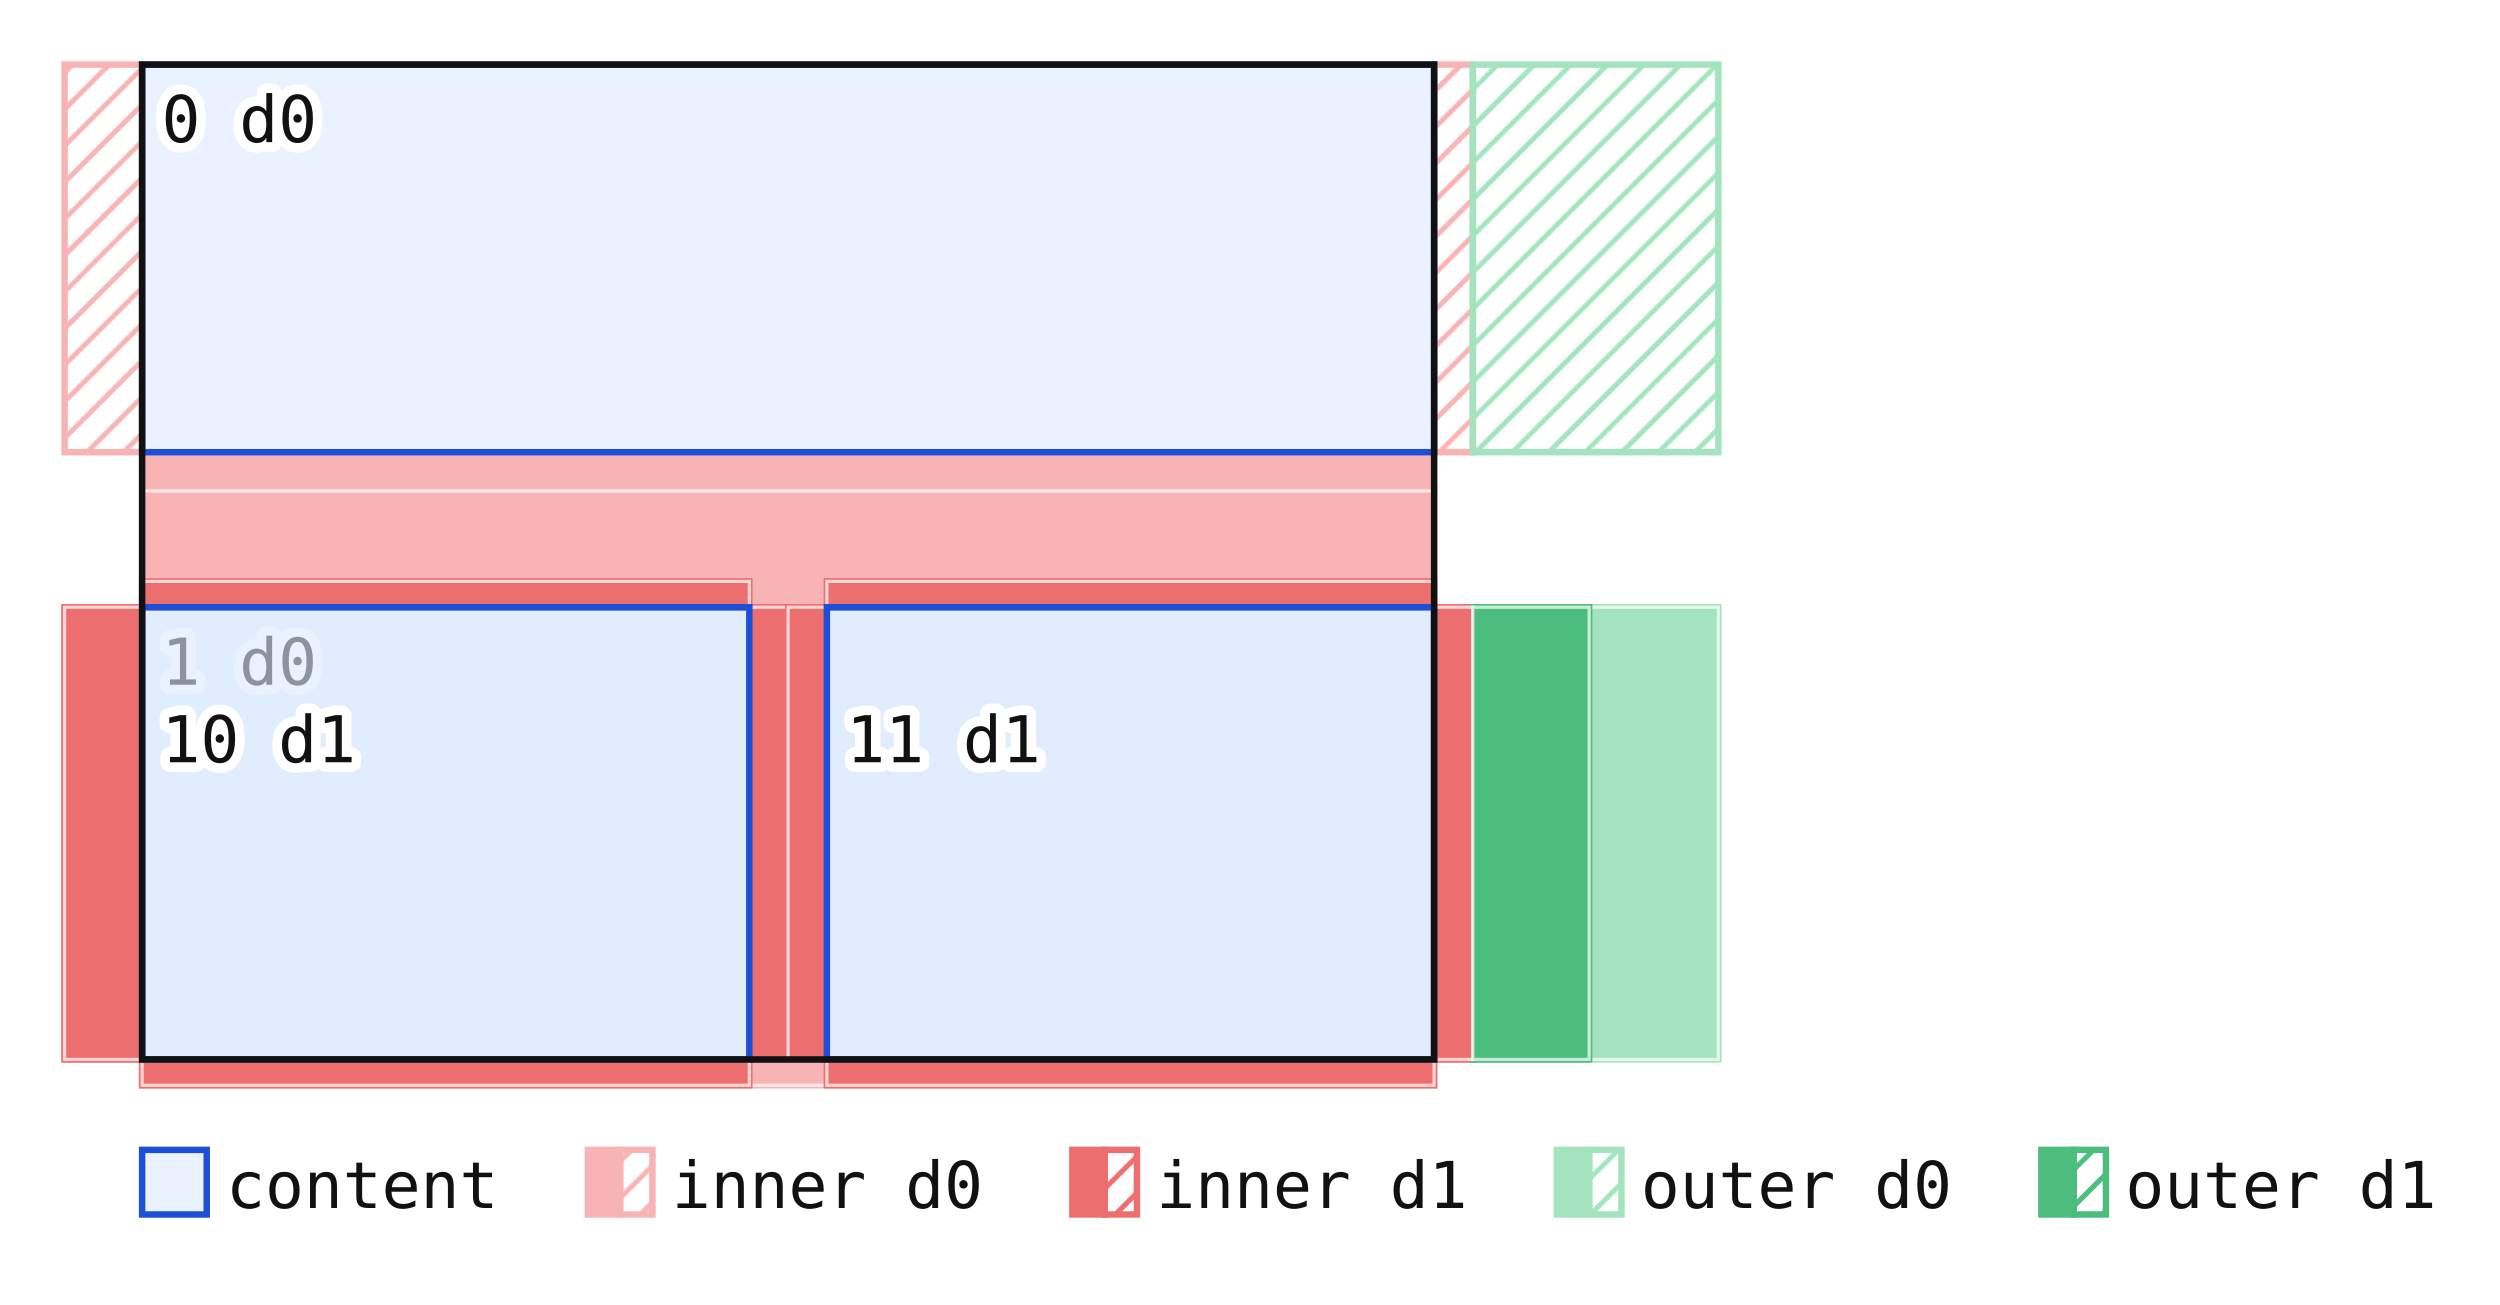
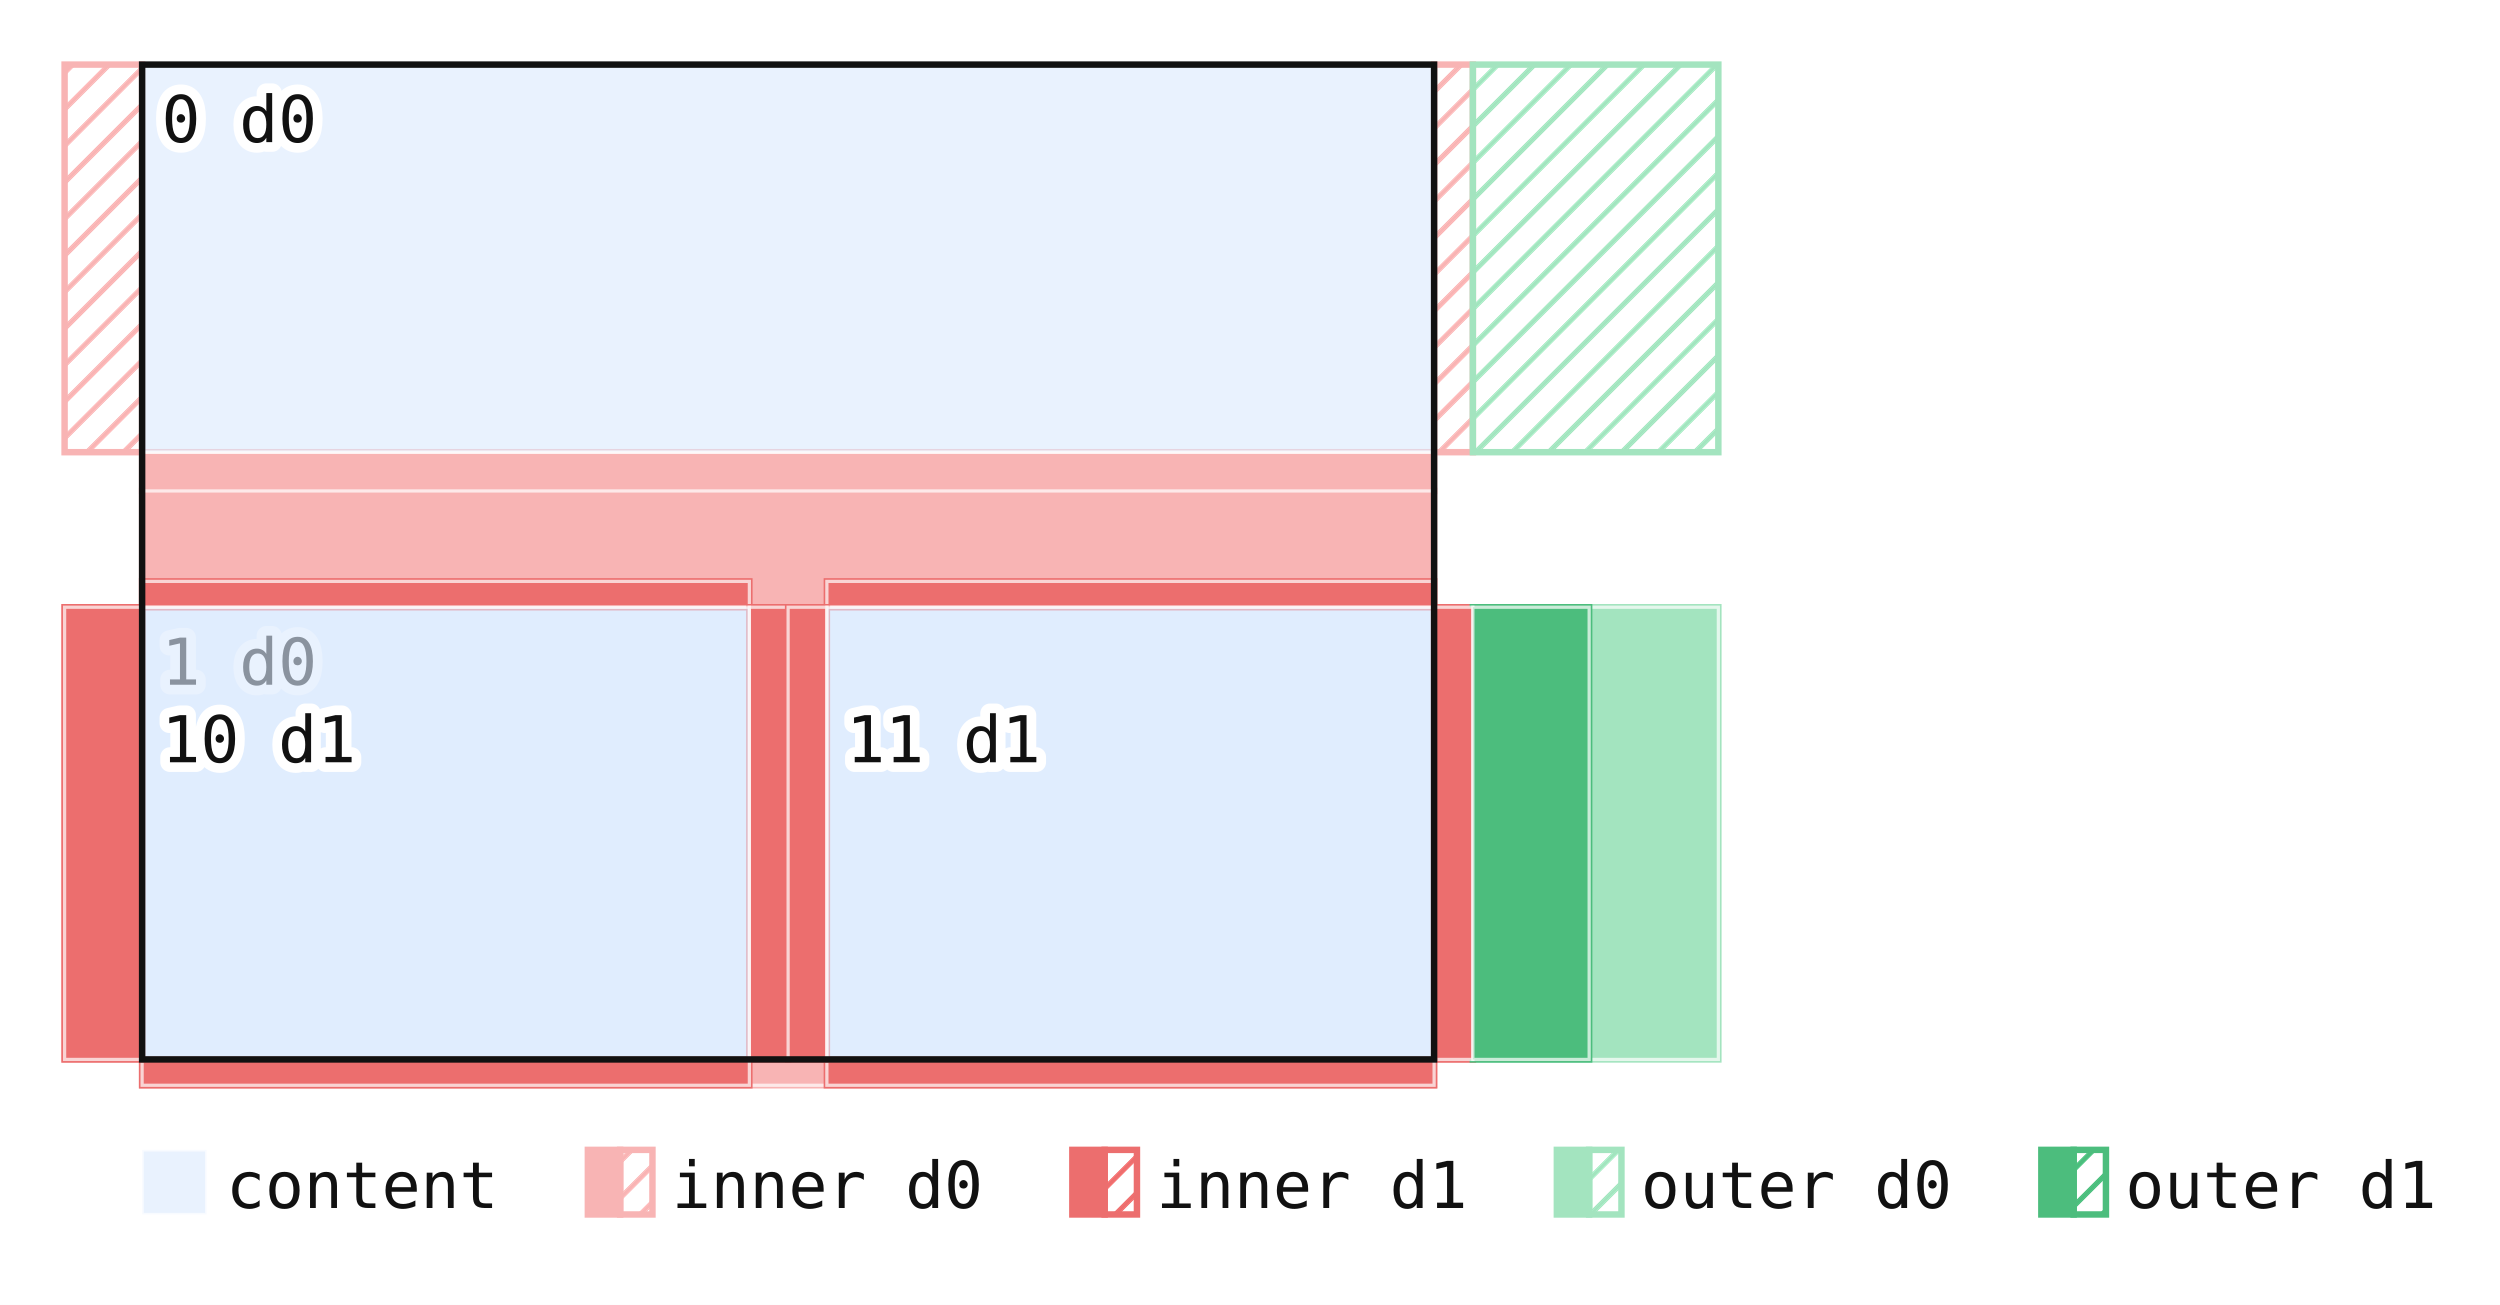
<svg xmlns="http://www.w3.org/2000/svg" viewBox="-22 -10 387 202" font-family="monospace" font-size="10">
  <defs>
    <pattern id="hatch-i0" patternUnits="userSpaceOnUse" width="4" height="4" patternTransform="rotate(45)">
      <line x1="0" y1="0" x2="0" y2="4" stroke="#f8b4b4" stroke-width="1.6" />
    </pattern>
    <pattern id="hatch-i1" patternUnits="userSpaceOnUse" width="4" height="4" patternTransform="rotate(45)">
      <line x1="0" y1="0" x2="0" y2="4" stroke="#ec6e6e" stroke-width="1.6" />
    </pattern>
    <pattern id="hatch-o0" patternUnits="userSpaceOnUse" width="4" height="4" patternTransform="rotate(45)">
      <line x1="0" y1="0" x2="0" y2="4" stroke="#a3e4bf" stroke-width="1.6" />
    </pattern>
    <pattern id="hatch-o1" patternUnits="userSpaceOnUse" width="4" height="4" patternTransform="rotate(45)">
      <line x1="0" y1="0" x2="0" y2="4" stroke="#4cbd7d" stroke-width="1.6" />
    </pattern>
  </defs>
  <rect x="-22" y="-10" width="387" height="202" fill="#ffffff" />
  <rect x="200" y="0" width="6" height="60" fill="url(#hatch-i0)" stroke="#f8b4b4" stroke-width="1" />
  <rect x="206" y="0" width="38" height="60" fill="url(#hatch-o0)" stroke="#a3e4bf" stroke-width="1" />
  <rect x="0" y="60" width="200" height="6" fill="url(#hatch-i0)" stroke="#f8b4b4" stroke-width="1" />
  <rect x="0" y="60" width="200" height="6" fill="#f8b4b4" stroke="#ffffff" stroke-width="0.5" stroke-opacity="0.7" />
  <rect x="-12" y="0" width="12" height="60" fill="url(#hatch-i0)" stroke="#f8b4b4" stroke-width="1" />
-   <rect x="0" y="0" width="200" height="60" fill="#dbeafe" fill-opacity="0.6" stroke="#1d4ed8" />
+   <rect x="0" y="0" width="200" height="60" fill="#dbeafe" fill-opacity="0.6" stroke="#ffffff" stroke-width="0.5" stroke-opacity="0.7" />
  <text x="3" y="12" fill="#111111" stroke="#ffffff" stroke-width="3" stroke-linejoin="round" paint-order="stroke">0 d0</text>
  <rect x="0" y="66" width="200" height="18" fill="url(#hatch-i0)" stroke="#f8b4b4" stroke-width="1" />
  <rect x="0" y="66" width="200" height="18" fill="#f8b4b4" stroke="#ffffff" stroke-width="0.5" stroke-opacity="0.7" />
  <rect x="200" y="84" width="6" height="70" fill="url(#hatch-i0)" stroke="#f8b4b4" stroke-width="1" />
  <rect x="206" y="84" width="38" height="70" fill="url(#hatch-o0)" stroke="#a3e4bf" stroke-width="1" />
  <rect x="200" y="84" width="6" height="70" fill="#f8b4b4" stroke="#ffffff" stroke-width="0.5" stroke-opacity="0.7" />
  <rect x="206" y="84" width="38" height="70" fill="#a3e4bf" stroke="#ffffff" stroke-width="0.5" stroke-opacity="0.7" />
  <rect x="0" y="154" width="200" height="4" fill="url(#hatch-i0)" stroke="#f8b4b4" stroke-width="1" />
  <rect x="0" y="154" width="200" height="4" fill="#f8b4b4" stroke="#ffffff" stroke-width="0.5" stroke-opacity="0.7" />
  <rect x="-12" y="84" width="12" height="70" fill="url(#hatch-i0)" stroke="#f8b4b4" stroke-width="1" />
  <rect x="-12" y="84" width="12" height="70" fill="#f8b4b4" stroke="#ffffff" stroke-width="0.5" stroke-opacity="0.7" />
-   <rect x="0" y="84" width="200" height="70" fill="#dbeafe" fill-opacity="0.6" stroke="#1d4ed8" />
+   <rect x="0" y="84" width="200" height="70" fill="#dbeafe" fill-opacity="0.6" stroke="#ffffff" stroke-width="0.5" stroke-opacity="0.7" />
  <text x="3" y="96" fill="#111111" stroke="#ffffff" stroke-width="3" stroke-linejoin="round" paint-order="stroke">1 d0</text>
  <rect x="0" y="80" width="94" height="4" fill="url(#hatch-i1)" stroke="#ec6e6e" stroke-width="1" />
  <rect x="0" y="80" width="94" height="4" fill="#ec6e6e" stroke="#ffffff" stroke-width="0.5" stroke-opacity="0.7" />
  <rect x="94" y="84" width="6" height="70" fill="url(#hatch-i1)" stroke="#ec6e6e" stroke-width="1" />
  <rect x="94" y="84" width="6" height="70" fill="#ec6e6e" stroke="#ffffff" stroke-width="0.5" stroke-opacity="0.7" />
  <rect x="0" y="154" width="94" height="4" fill="url(#hatch-i1)" stroke="#ec6e6e" stroke-width="1" />
  <rect x="0" y="154" width="94" height="4" fill="#ec6e6e" stroke="#ffffff" stroke-width="0.5" stroke-opacity="0.7" />
  <rect x="-12" y="84" width="12" height="70" fill="url(#hatch-i1)" stroke="#ec6e6e" stroke-width="1" />
  <rect x="-12" y="84" width="12" height="70" fill="#ec6e6e" stroke="#ffffff" stroke-width="0.5" stroke-opacity="0.7" />
-   <rect x="0" y="84" width="94" height="70" fill="#dbeafe" fill-opacity="0.6" stroke="#1d4ed8" />
+   <rect x="0" y="84" width="94" height="70" fill="#dbeafe" fill-opacity="0.6" stroke="#ffffff" stroke-width="0.5" stroke-opacity="0.7" />
  <text x="3" y="108" fill="#111111" stroke="#ffffff" stroke-width="3" stroke-linejoin="round" paint-order="stroke">10 d1</text>
  <rect x="106" y="80" width="94" height="4" fill="url(#hatch-i1)" stroke="#ec6e6e" stroke-width="1" />
  <rect x="106" y="80" width="94" height="4" fill="#ec6e6e" stroke="#ffffff" stroke-width="0.5" stroke-opacity="0.7" />
  <rect x="200" y="84" width="6" height="70" fill="url(#hatch-i1)" stroke="#ec6e6e" stroke-width="1" />
  <rect x="206" y="84" width="18" height="70" fill="url(#hatch-o1)" stroke="#4cbd7d" stroke-width="1" />
  <rect x="200" y="84" width="6" height="70" fill="#ec6e6e" stroke="#ffffff" stroke-width="0.5" stroke-opacity="0.7" />
  <rect x="206" y="84" width="18" height="70" fill="#4cbd7d" stroke="#ffffff" stroke-width="0.5" stroke-opacity="0.7" />
  <rect x="106" y="154" width="94" height="4" fill="url(#hatch-i1)" stroke="#ec6e6e" stroke-width="1" />
  <rect x="106" y="154" width="94" height="4" fill="#ec6e6e" stroke="#ffffff" stroke-width="0.5" stroke-opacity="0.7" />
  <rect x="100" y="84" width="6" height="70" fill="url(#hatch-i1)" stroke="#ec6e6e" stroke-width="1" />
  <rect x="100" y="84" width="6" height="70" fill="#ec6e6e" stroke="#ffffff" stroke-width="0.5" stroke-opacity="0.7" />
-   <rect x="106" y="84" width="94" height="70" fill="#dbeafe" fill-opacity="0.6" stroke="#1d4ed8" />
+   <rect x="106" y="84" width="94" height="70" fill="#dbeafe" fill-opacity="0.6" stroke="#ffffff" stroke-width="0.5" stroke-opacity="0.7" />
  <text x="109" y="108" fill="#111111" stroke="#ffffff" stroke-width="3" stroke-linejoin="round" paint-order="stroke">11 d1</text>
-   <rect x="0" y="168" width="10" height="10" fill="#dbeafe" fill-opacity="0.6" stroke="#1d4ed8" />
+   <rect x="0" y="168" width="10" height="10" fill="#dbeafe" fill-opacity="0.6" stroke="#ffffff" stroke-width="0.5" stroke-opacity="0.7" />
  <text x="13" y="177" fill="#111111" stroke="#ffffff" stroke-width="3" stroke-linejoin="round" paint-order="stroke">content</text>
  <rect x="69" y="168" width="5" height="10" fill="#f8b4b4" stroke="#f8b4b4" stroke-width="1" />
  <rect x="74" y="168" width="5" height="10" fill="url(#hatch-i0)" stroke="#f8b4b4" stroke-width="1" />
  <text x="82" y="177" fill="#111111" stroke="#ffffff" stroke-width="3" stroke-linejoin="round" paint-order="stroke">inner d0</text>
  <rect x="144" y="168" width="5" height="10" fill="#ec6e6e" stroke="#ec6e6e" stroke-width="1" />
  <rect x="149" y="168" width="5" height="10" fill="url(#hatch-i1)" stroke="#ec6e6e" stroke-width="1" />
  <text x="157" y="177" fill="#111111" stroke="#ffffff" stroke-width="3" stroke-linejoin="round" paint-order="stroke">inner d1</text>
  <rect x="219" y="168" width="5" height="10" fill="#a3e4bf" stroke="#a3e4bf" stroke-width="1" />
  <rect x="224" y="168" width="5" height="10" fill="url(#hatch-o0)" stroke="#a3e4bf" stroke-width="1" />
  <text x="232" y="177" fill="#111111" stroke="#ffffff" stroke-width="3" stroke-linejoin="round" paint-order="stroke">outer d0</text>
  <rect x="294" y="168" width="5" height="10" fill="#4cbd7d" stroke="#4cbd7d" stroke-width="1" />
  <rect x="299" y="168" width="5" height="10" fill="url(#hatch-o1)" stroke="#4cbd7d" stroke-width="1" />
  <text x="307" y="177" fill="#111111" stroke="#ffffff" stroke-width="3" stroke-linejoin="round" paint-order="stroke">outer d1</text>
  <rect x="0" y="0" width="200" height="154" fill="none" stroke="#111111" stroke-width="1" />
</svg>
